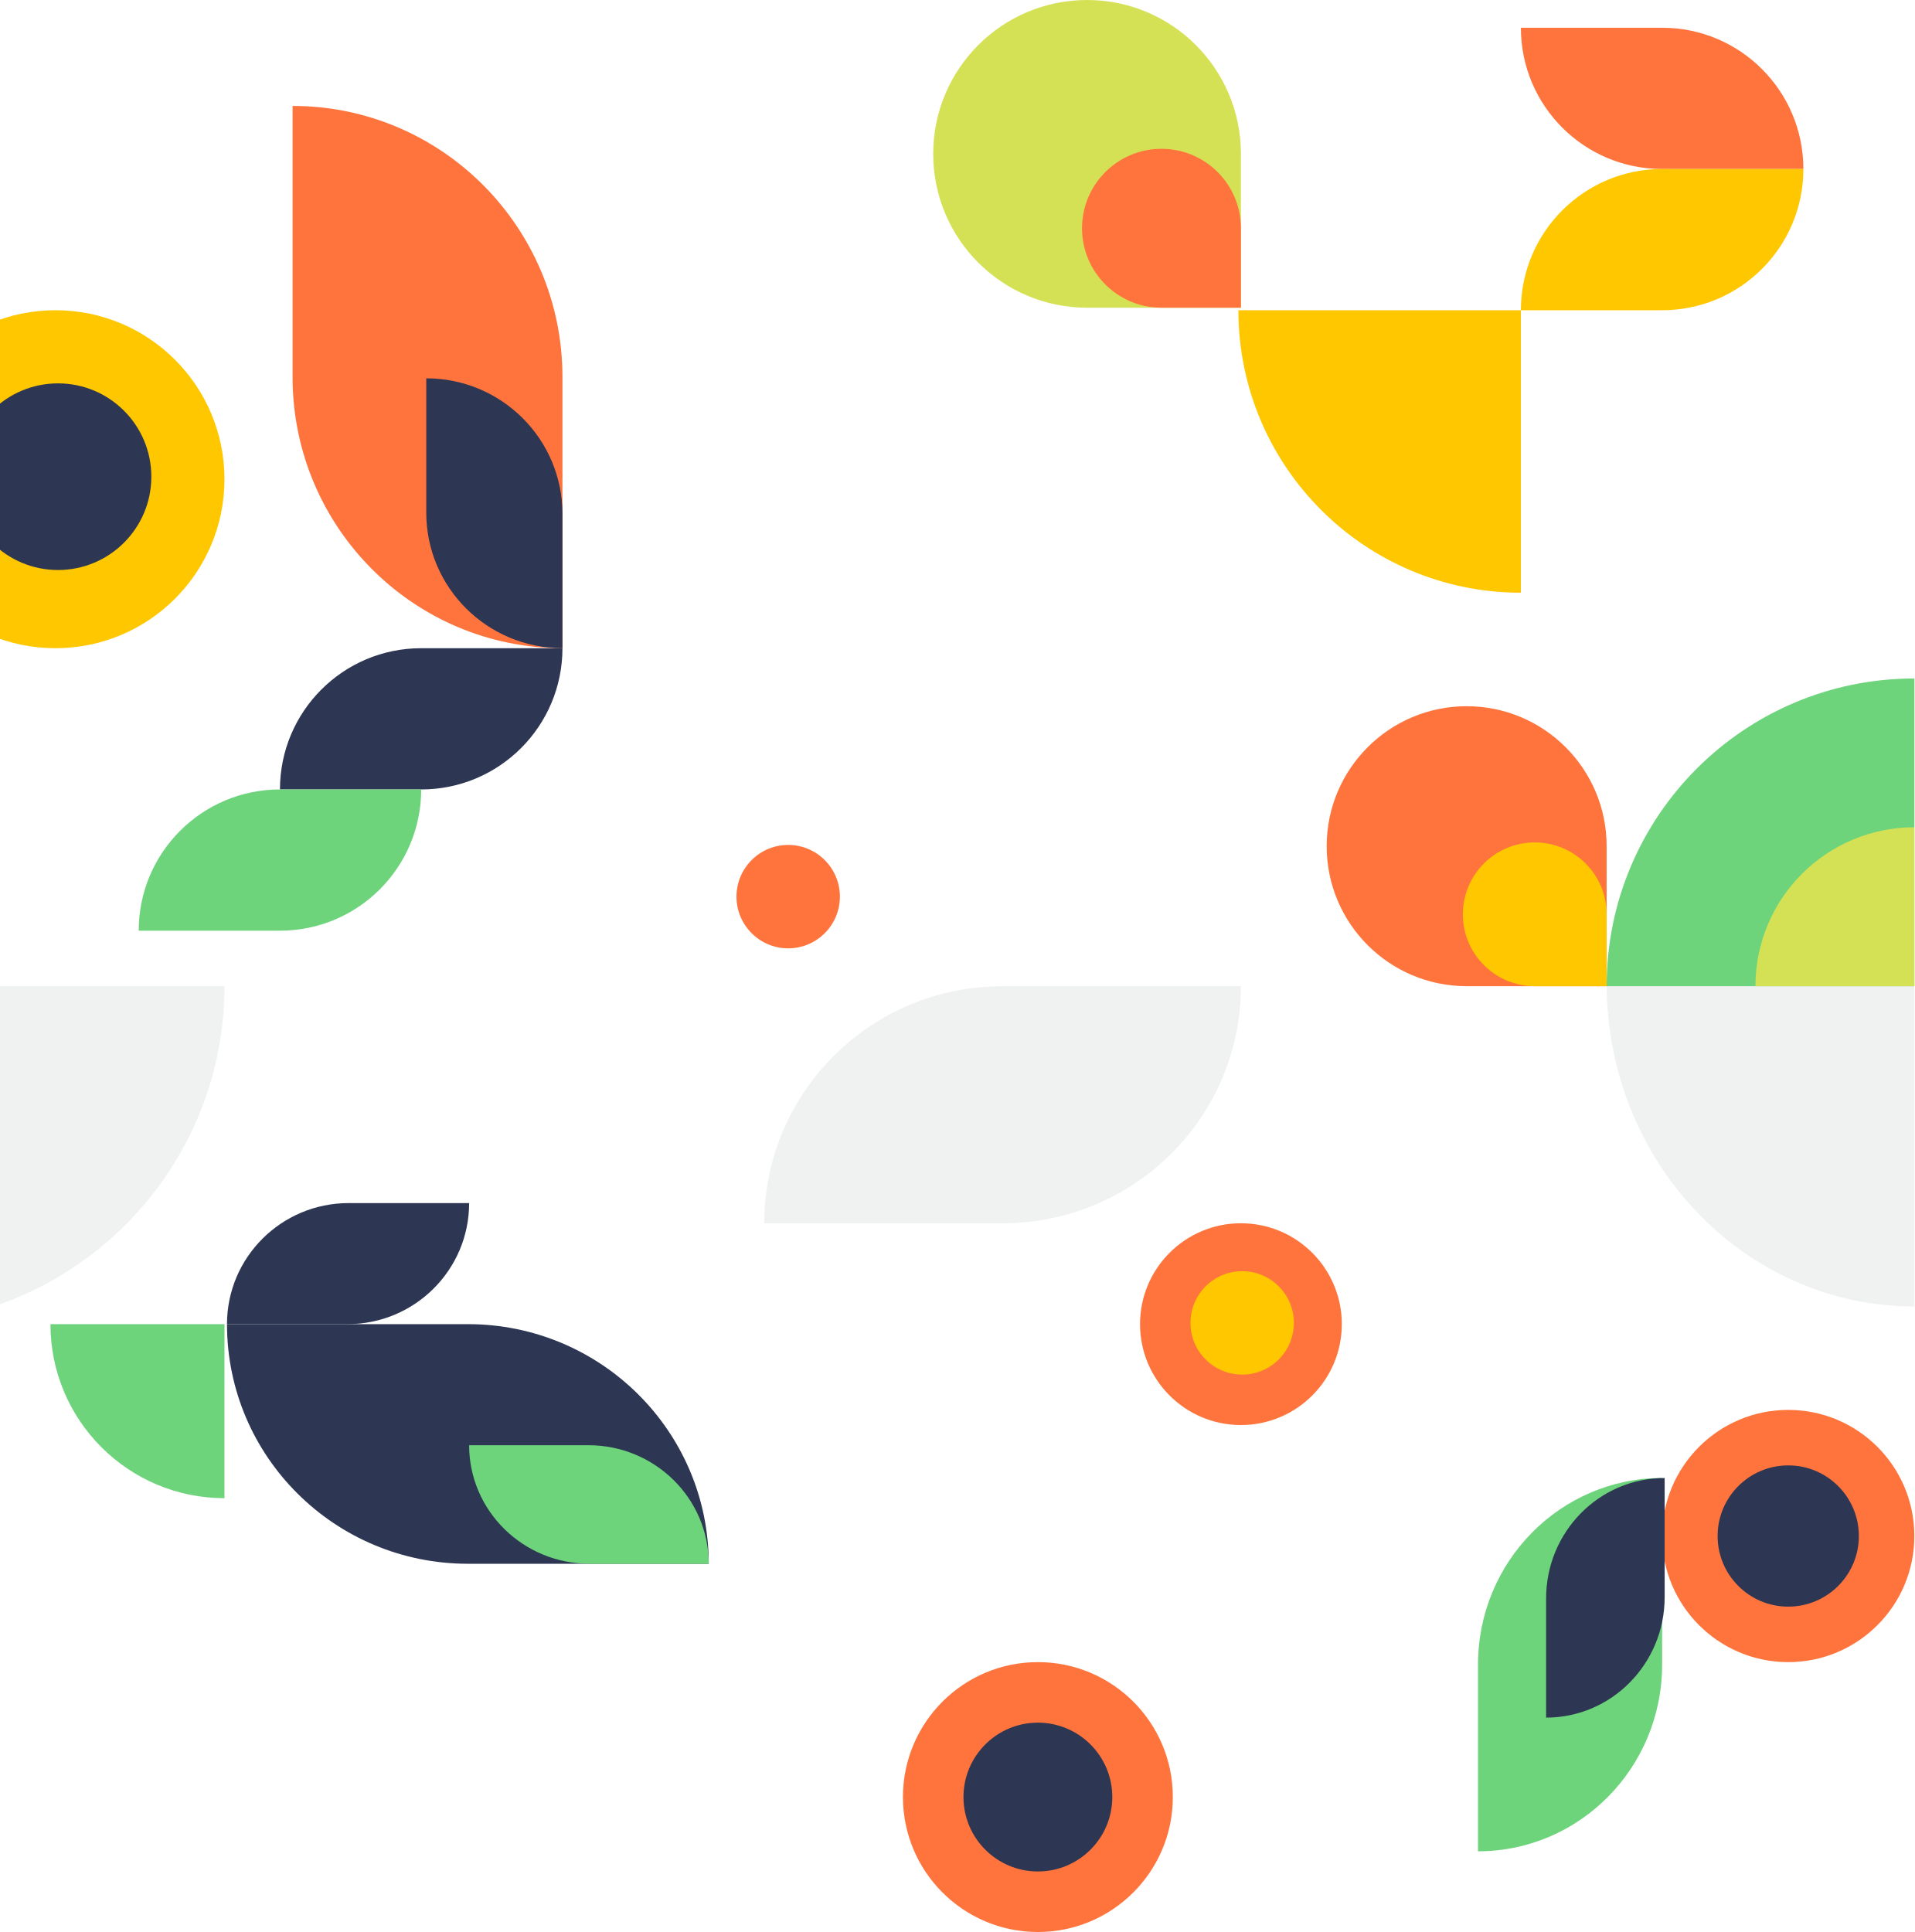
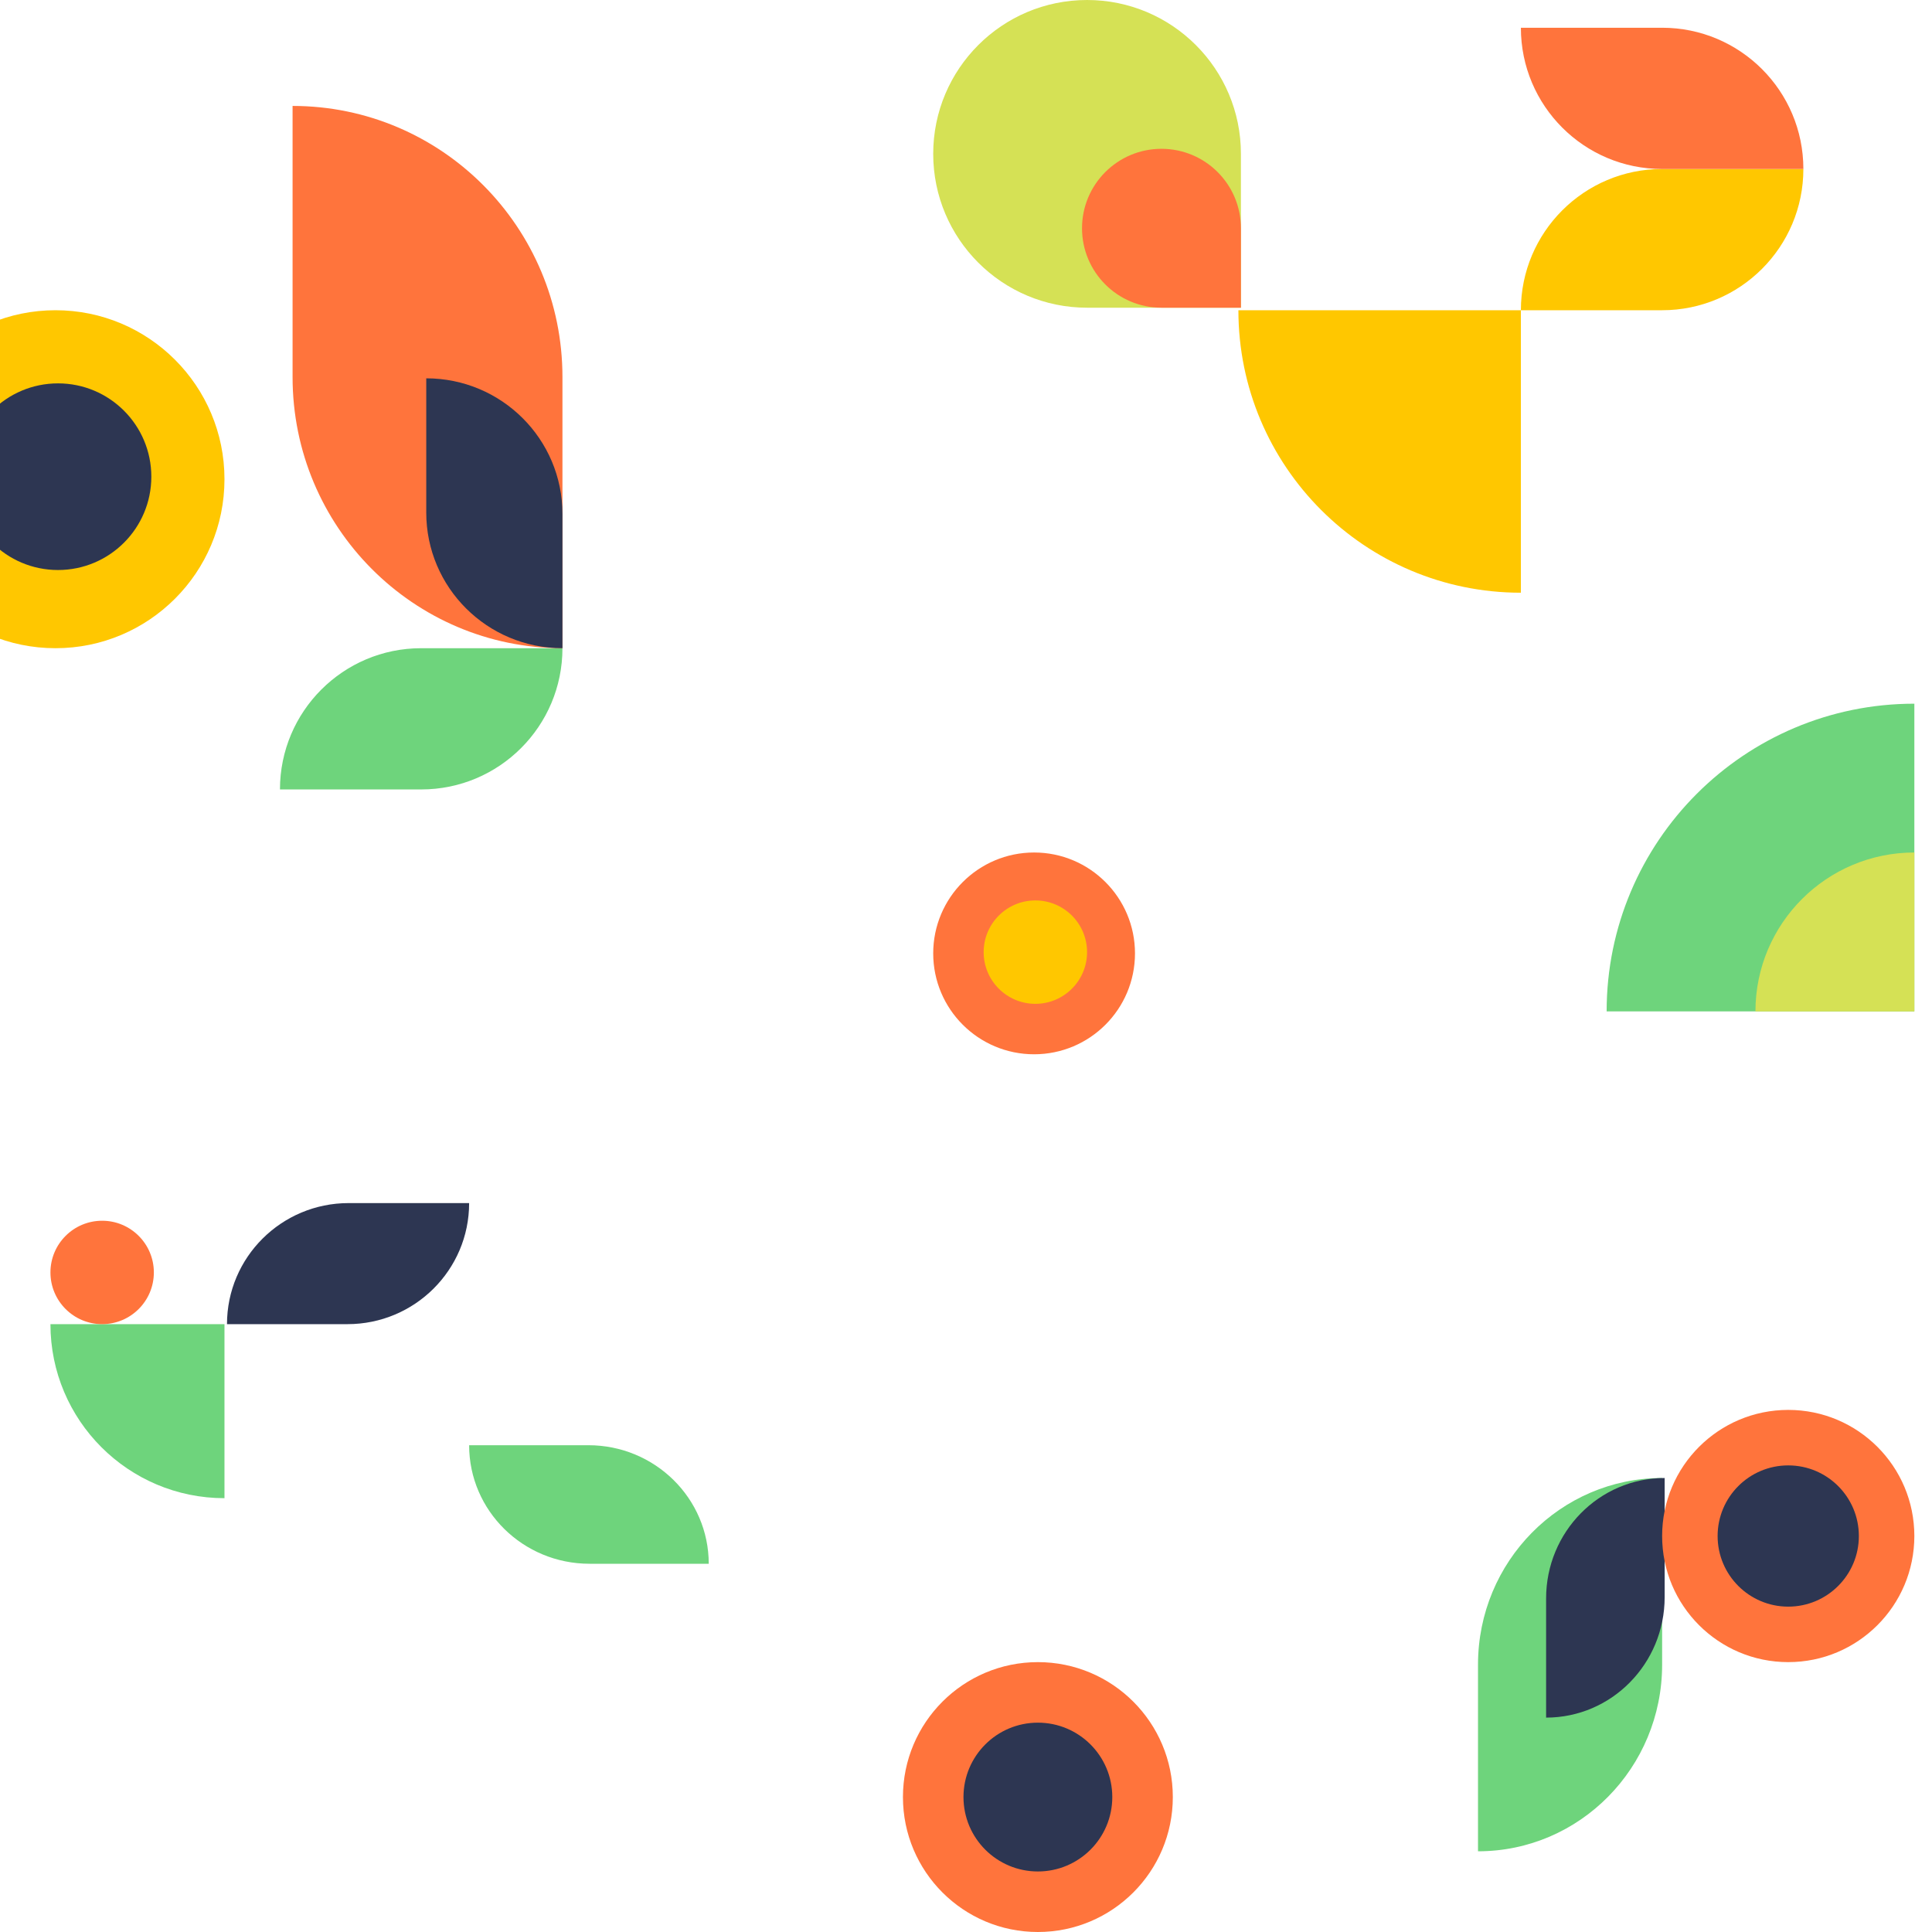
<svg xmlns="http://www.w3.org/2000/svg" width="759px" height="766px" viewBox="0 0 759 766" version="1.1">
  <defs />
  <g id="Page-1" stroke="none" stroke-width="1" fill="none" fill-rule="evenodd">
    <g id="2" transform="translate(0, -1491)" fill-rule="nonzero">
-       <g id="Group-25" transform="translate(-313, 1479)">
-         <g id="Group-24">
-           <path d="M972,79 C941.072,79 916,53.928 916,23 L972,23 C1002.928,23 1028,48.072 1028,79 L972,79 Z" id="p-o" fill="#FF743C" />
-           <g id="R-one">
-             <path d="M916,247 C854.145,247 804,196.855 804,135 L916,135 L916,247 Z" id="Shape" fill="#FFC700" />
-             <path d="M402,606 C363.892,606 333,575.108 333,537 L402,537 L402,606 Z" id="Shape" fill="#6ED47C" />
-             <path d="M1028,79 L972,79 C941.072,79 916,104.072 916,135 L972,135 C1002.928,135 1028,109.928 1028,79 Z" id="Shape" fill="#FFC700" />
-             <path d="M424,325 L480,325 C510.928,325 536,299.928 536,269 L480,269 C449.072,269 424,294.072 424,325 Z" id="Shape" fill="#2D3652" />
-             <path d="M368,381 L424,381 C454.928,381 480,355.928 480,325 L424,325 C393.072,325 368,350.072 368,381 Z" id="Shape" fill="#6ED47C" />
-             <path d="M429,54 L429,161.5 C429,220.87 476.906,269 536,269 L536,161.5 C536,102.13 488.094,54 429,54 Z" id="Shape" fill="#FF743C" />
-             <path d="M482,162 L482,215.23 C482,244.926 506.177,269 536,269 L536,215.77 C536,186.073 511.823,162 482,162 Z" id="Shape" fill="#2D3652" />
-             <path d="M805,403 L710.5,403 C658.31,403 616,445.086 616,497 L710.5,497 C762.69,497 805,454.914 805,403 Z" id="Shape" fill="#F0F1F1" />
-             <path d="M499,489 L451.243,489 C424.599,489 403,510.491 403,537 L450.757,537 C477.402,537 499,515.509 499,489 Z" id="Shape" fill="#2D3652" />
-             <path d="M402,403 L267.5,403 C193.218,403 133,462.994 133,537 L267.5,537 C341.782,537 402,477.006 402,403 Z" id="Shape" fill="#F0F1F1" />
-             <path d="M403,537 L498.5,537 C551.243,537 594,579.533 594,632 L498.5,632 C445.757,632 403,589.467 403,537 Z" id="Shape" fill="#2D3652" />
-             <path d="M499,585 L546.26,585 C572.626,585 594,606.043 594,632 L546.74,632 C520.373,632 499,610.957 499,585 Z" id="Shape" fill="#6ED47C" />
-             <path d="M765,537 C765,514.908 782.908,497 805,497 C827.092,497 845,514.908 845,537 C845,559.092 827.092,577 805,577 C782.908,577 765,559.092 765,537 Z" id="Shape" fill="#FF743C" />
-             <path d="M785,536.5 C785,525.179 794.179,516 805.5,516 C816.821,516 826,525.179 826,536.5 C826,547.821 816.821,557 805.5,557 C794.179,557 785,547.821 785,536.5 Z" id="Shape" fill="#FFC700" />
-             <path d="M605,367.5 C605,356.179 614.179,347 625.5,347 C636.821,347 646,356.179 646,367.5 C646,378.821 636.821,388 625.5,388 C614.179,388 605,378.821 605,367.5 Z" id="Shape" fill="#FF743C" />
-             <path d="M950,347.5 C950,316.848 925.152,292 894.5,292 C863.848,292 839,316.848 839,347.5 C839,378.152 863.848,403 894.5,403 L950,403 L950,347.5 Z" id="Shape" fill="#FF743C" />
-             <path d="M950,374.499 C950,358.76 937.24,346 921.499,346 C905.76,346 893,358.76 893,374.499 C893,390.24 905.76,403 921.499,403 L950,403 L950,374.499 Z" id="Shape" fill="#FFC700" />
-             <path d="M805,73 C805,39.311 777.689,12 744,12 C710.311,12 683,39.311 683,73 C683,106.689 710.311,134 744,134 L805,134 L805,73 Z" id="Shape" fill="#D5E155" />
-             <path d="M805,102.499 C805,85.103 790.897,71 773.499,71 C756.103,71 742,85.103 742,102.499 C742,119.897 756.103,134 773.499,134 L805,134 L805,102.499 Z" id="Shape" fill="#FF743C" />
-             <path d="M268,202 C268,164.997 297.997,135 335,135 C372.003,135 402,164.997 402,202 C402,239.003 372.003,269 335,269 C297.997,269 268,239.003 268,202 Z" id="Shape" fill="#FFC700" />
-             <path d="M299,201 C299,180.566 315.566,164 336,164 C356.434,164 373,180.566 373,201 C373,221.434 356.434,238 336,238 C315.566,238 299,221.434 299,201 Z" id="Shape" fill="#2D3652" />
-             <path d="M1072,530 C1004.622,530 950,472.692 950,402 L1072,402 L1072,530 Z" id="Shape" fill="#F0F1F1" transform="translate(1011, 466) scale(-1, -1) rotate(-180) translate(-1011, -466) " />
-             <path d="M1072,403 C1004.621,403 950,348.378 950,281 L1072,281 L1072,403 Z" id="Shape" fill="#6ED47C" transform="translate(1011, 342) scale(-1, -1) rotate(-90) translate(-1011, -342) " />
-             <path d="M1072,403 C1037.205,403 1009,374.795 1009,340 L1072,340 L1072,403 Z" id="Shape" fill="#D5E155" transform="translate(1040.5, 371.5) scale(-1, -1) rotate(-90) translate(-1040.5, -371.5) " />
-             <path d="M972,621 C972,593.386 994.386,571 1022,571 C1049.614,571 1072,593.386 1072,621 C1072,648.614 1049.614,671 1022,671 C994.386,671 972,648.614 972,621 Z" id="Shape" fill="#FF743C" transform="translate(1022, 621) scale(-1, -1) rotate(-90) translate(-1022, -621) " />
-             <path d="M994,621 C994,605.536 1006.536,593 1022,593 C1037.464,593 1050,605.536 1050,621 C1050,636.464 1037.464,649 1022,649 C1006.536,649 994,636.464 994,621 Z" id="Shape" fill="#2D3652" transform="translate(1022, 621) scale(-1, -1) rotate(-90) translate(-1022, -621) " />
-           </g>
-           <g id="g-p" transform="translate(899, 598)">
-             <path d="M0,148 L0,74 C0,33.131 32.684,0 73,0 L73,74 C73,114.869 40.316,148 0,148 Z" id="Shape" fill="#6ED47C" />
-             <path d="M27,95 L27,47.74 C27,21.374 48.043,0 74,0 L74,47.26 C74,73.626 52.957,95 27,95 Z" id="Shape" fill="#2D3652" />
-           </g>
+       <g id="R-one" transform="translate(-313, 1479)">
+         <path d="M916,247 C854.145,247 804,196.855 804,135 L916,135 L916,247 Z" id="Shape" fill="#FFC700" />
+         <path d="M402,606 C363.892,606 333,575.108 333,537 L402,537 L402,606 Z" id="Shape" fill="#6ED47C" />
+         <path d="M1028,79 L972,79 C941.072,79 916,104.072 916,135 L972,135 C1002.928,135 1028,109.928 1028,79 Z" id="Shape" fill="#FFC700" />
+         <path d="M972,79 C941.072,79 916,53.928 916,23 L972,23 C1002.928,23 1028,48.072 1028,79 L972,79 Z" id="p-o" fill="#FF743C" />
+         <path d="M424,325 L480,325 C510.928,325 536,299.928 536,269 L480,269 C449.072,269 424,294.072 424,325 Z" id="Shape" fill="#6ED47C" />
+         <path d="M429,54 L429,161.5 C429,220.87 476.906,269 536,269 L536,161.5 C536,102.13 488.094,54 429,54 Z" id="Shape" fill="#FF743C" />
+         <path d="M482,162 L482,215.23 C482,244.926 506.177,269 536,269 L536,215.77 C536,186.073 511.823,162 482,162 Z" id="Shape" fill="#2D3652" />
+         <path d="M499,489 L451.243,489 C424.599,489 403,510.491 403,537 L450.757,537 C477.402,537 499,515.509 499,489 Z" id="Shape" fill="#2D3652" />
+         <path d="M499,585 L546.26,585 C572.626,585 594,606.043 594,632 L546.74,632 C520.373,632 499,610.957 499,585 Z" id="Shape" fill="#6ED47C" />
+         <g id="g-p" transform="translate(899, 598)">
+           <path d="M0,148 L0,74 C0,33.131 32.684,0 73,0 L73,74 C73,114.869 40.316,148 0,148 Z" id="Shape" fill="#6ED47C" />
+           <path d="M27,95 L27,47.74 C27,21.374 48.043,0 74,0 L74,47.26 C74,73.626 52.957,95 27,95 Z" id="Shape" fill="#2D3652" />
        </g>
        <g id="owlr" transform="translate(671, 671)">
          <path d="M0,53.5 C0,23.953 23.953,0 53.5,0 C83.047,0 107,23.953 107,53.5 C107,83.047 83.047,107 53.5,107 C23.953,107 0,83.047 0,53.5 Z" id="Shape" fill="#FF743C" />
          <path d="M24,53.5 C24,37.208 37.208,24 53.5,24 C69.792,24 83,37.208 83,53.5 C83,69.792 69.792,83 53.5,83 C37.208,83 24,69.792 24,53.5 Z" id="Shape" fill="#2D3652" />
        </g>
+         <path d="M683,390 C683,367.908 700.908,350 723,350 C745.092,350 763,367.908 763,390 C763,412.092 745.092,430 723,430 C700.908,430 683,412.092 683,390 Z" id="Shape" fill="#FF743C" />
+         <path d="M703,389.5 C703,378.179 712.179,369 723.5,369 C734.821,369 744,378.179 744,389.5 C744,400.821 734.821,410 723.5,410 C712.179,410 703,400.821 703,389.5 Z" id="Shape" fill="#FFC700" />
+         <path d="M333,516.5 C333,505.179 342.179,496 353.5,496 C364.821,496 374,505.179 374,516.5 C374,527.821 364.821,537 353.5,537 C342.179,537 333,527.821 333,516.5 Z" id="Shape" fill="#FF743C" />
+         <path d="M805,73 C805,39.311 777.689,12 744,12 C710.311,12 683,39.311 683,73 C683,106.689 710.311,134 744,134 L805,134 L805,73 Z" id="Shape" fill="#D5E155" />
+         <path d="M805,102.499 C805,85.103 790.897,71 773.499,71 C756.103,71 742,85.103 742,102.499 C742,119.897 756.103,134 773.499,134 L805,134 L805,102.499 Z" id="Shape" fill="#FF743C" />
+         <path d="M268,202 C268,164.997 297.997,135 335,135 C372.003,135 402,164.997 402,202 C402,239.003 372.003,269 335,269 C297.997,269 268,239.003 268,202 Z" id="Shape" fill="#FFC700" />
+         <path d="M299,201 C299,180.566 315.566,164 336,164 C356.434,164 373,180.566 373,201 C373,221.434 356.434,238 336,238 C315.566,238 299,221.434 299,201 Z" id="Shape" fill="#2D3652" />
+         <path d="M1072,413 C1004.621,413 950,358.378 950,291 L1072,291 L1072,413 Z" id="Shape" fill="#6ED47C" transform="translate(1011, 352) scale(-1, -1) rotate(-90) translate(-1011, -352) " />
+         <path d="M1072,413 C1037.205,413 1009,384.795 1009,350 L1072,350 L1072,413 Z" id="Shape" fill="#D5E155" transform="translate(1040.5, 381.5) scale(-1, -1) rotate(-90) translate(-1040.5, -381.5) " />
+         <path d="M972,621 C972,593.386 994.386,571 1022,571 C1049.614,571 1072,593.386 1072,621 C1072,648.614 1049.614,671 1022,671 C994.386,671 972,648.614 972,621 Z" id="Shape" fill="#FF743C" transform="translate(1022, 621) scale(-1, -1) rotate(-90) translate(-1022, -621) " />
+         <path d="M994,621 C994,605.536 1006.536,593 1022,593 C1037.464,593 1050,605.536 1050,621 C1050,636.464 1037.464,649 1022,649 C1006.536,649 994,636.464 994,621 Z" id="Shape" fill="#2D3652" transform="translate(1022, 621) scale(-1, -1) rotate(-90) translate(-1022, -621) " />
      </g>
    </g>
  </g>
</svg>
